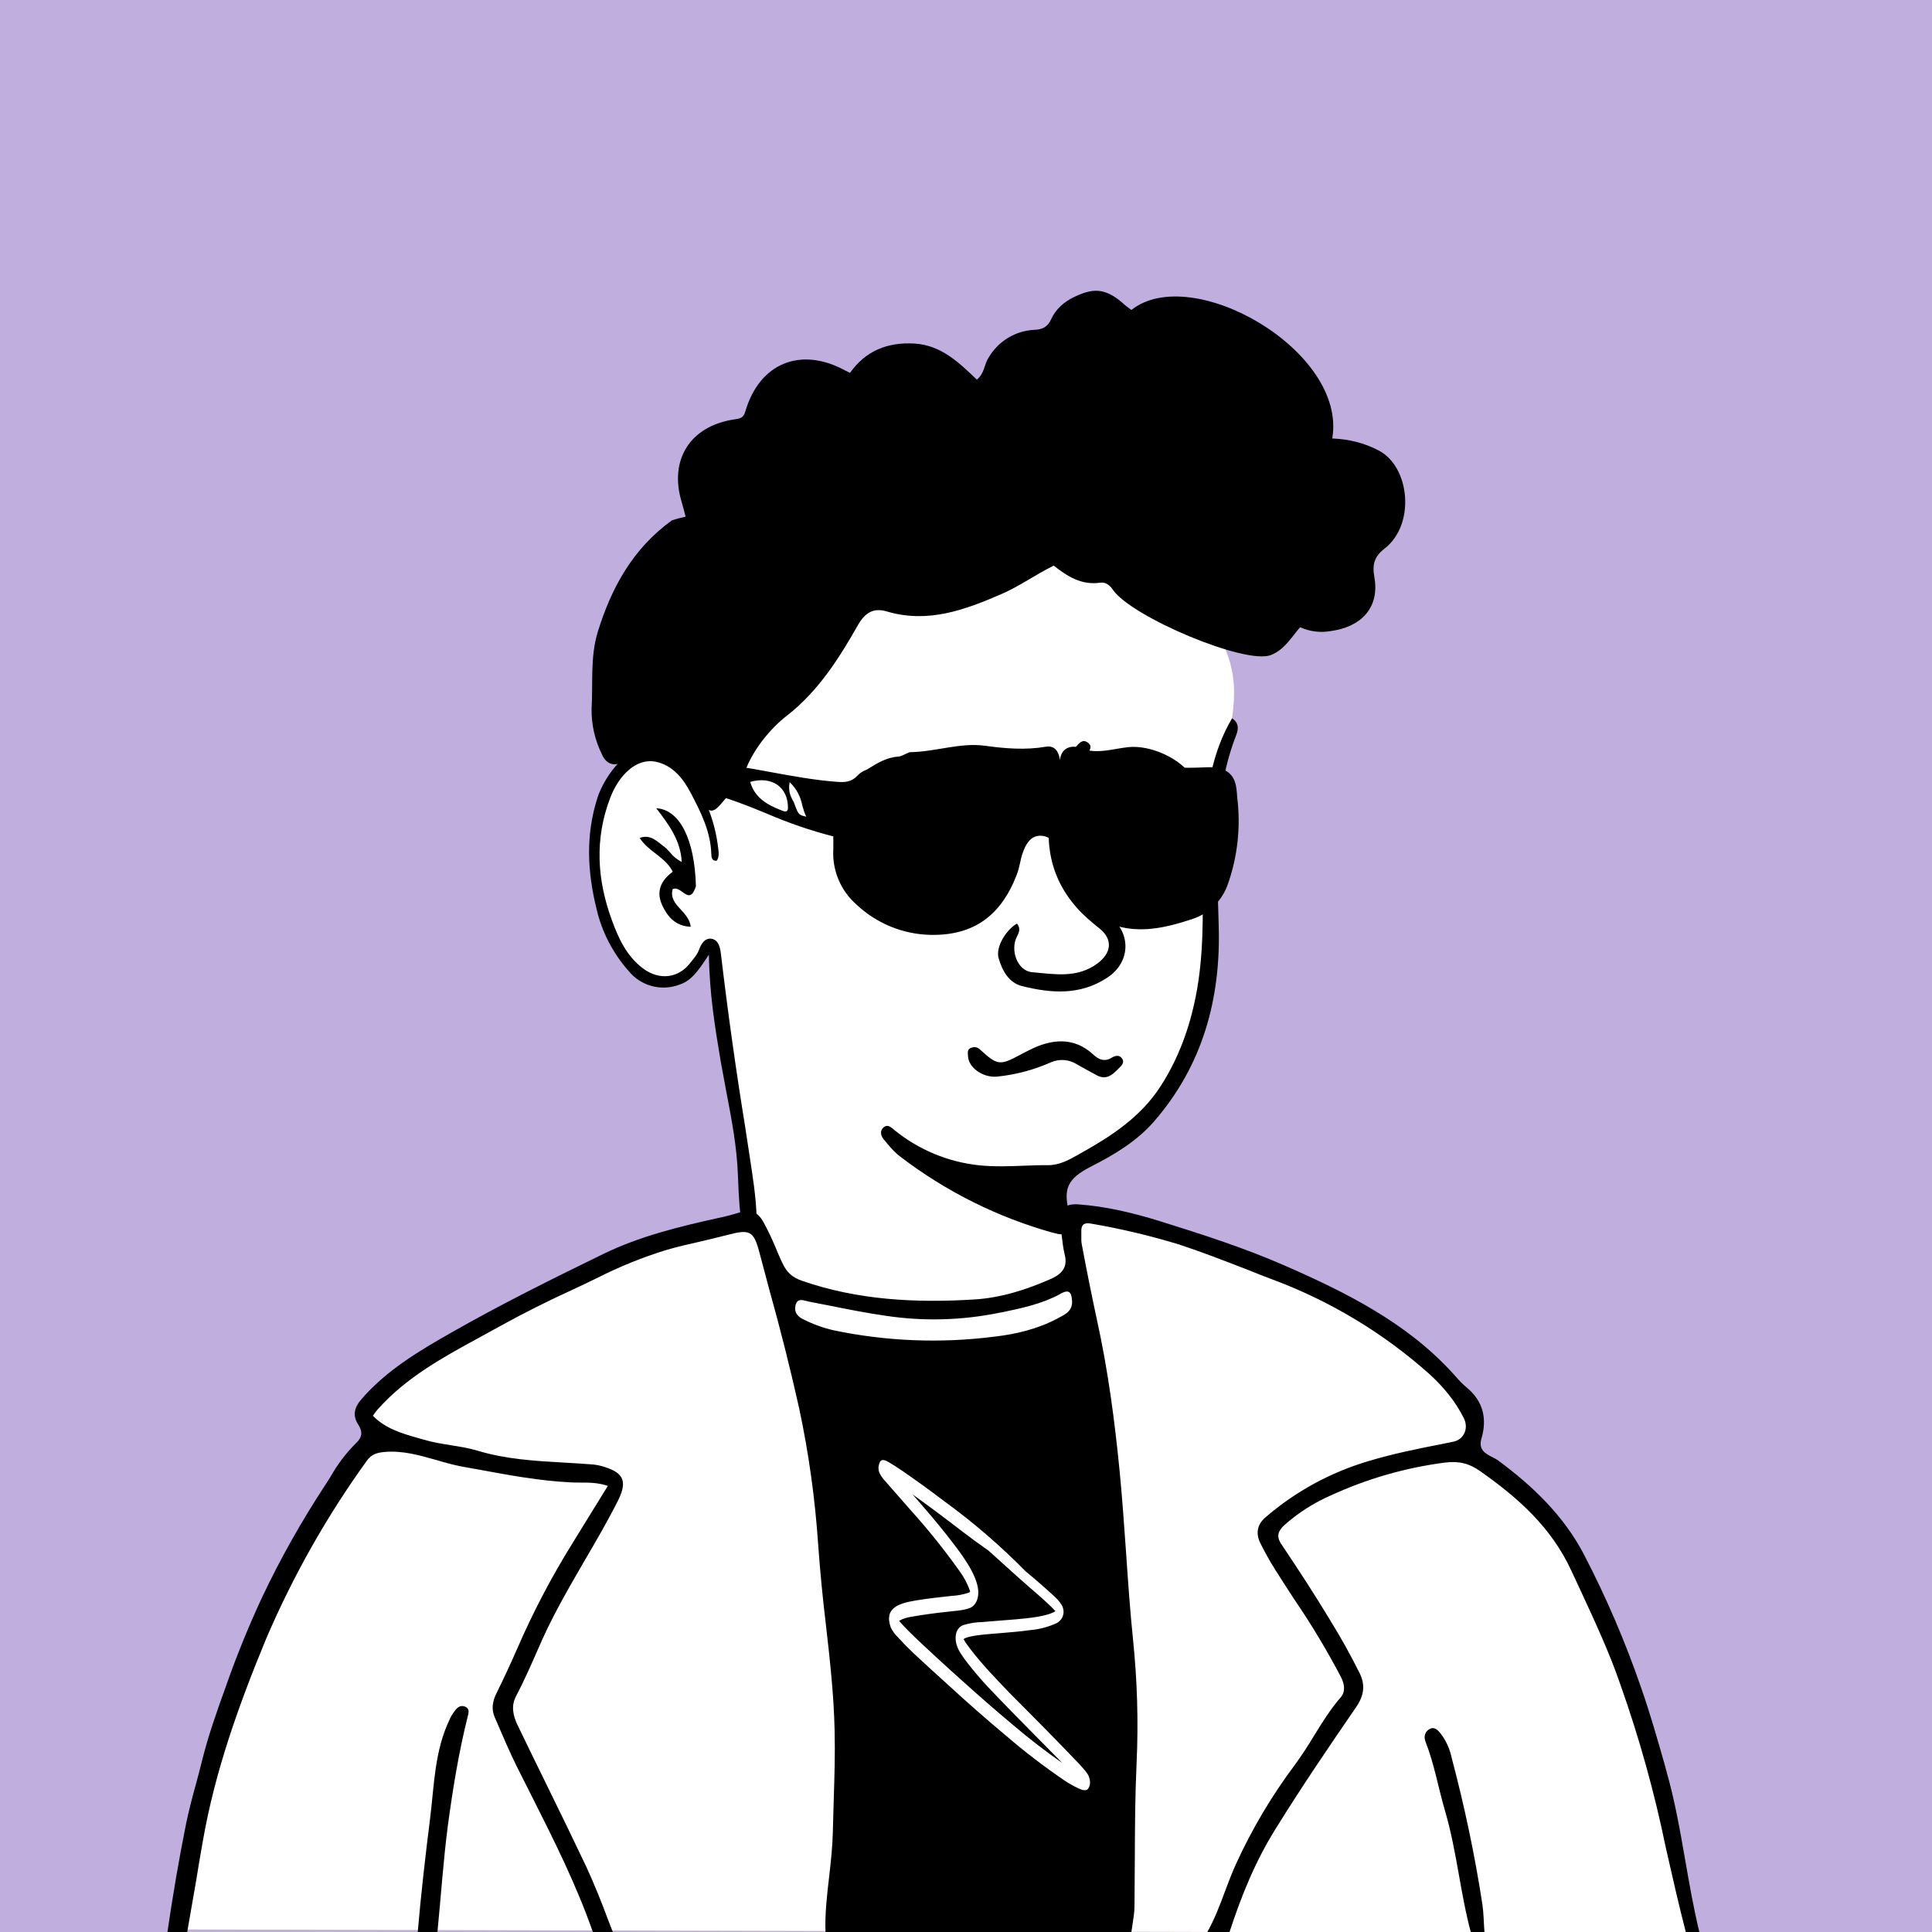
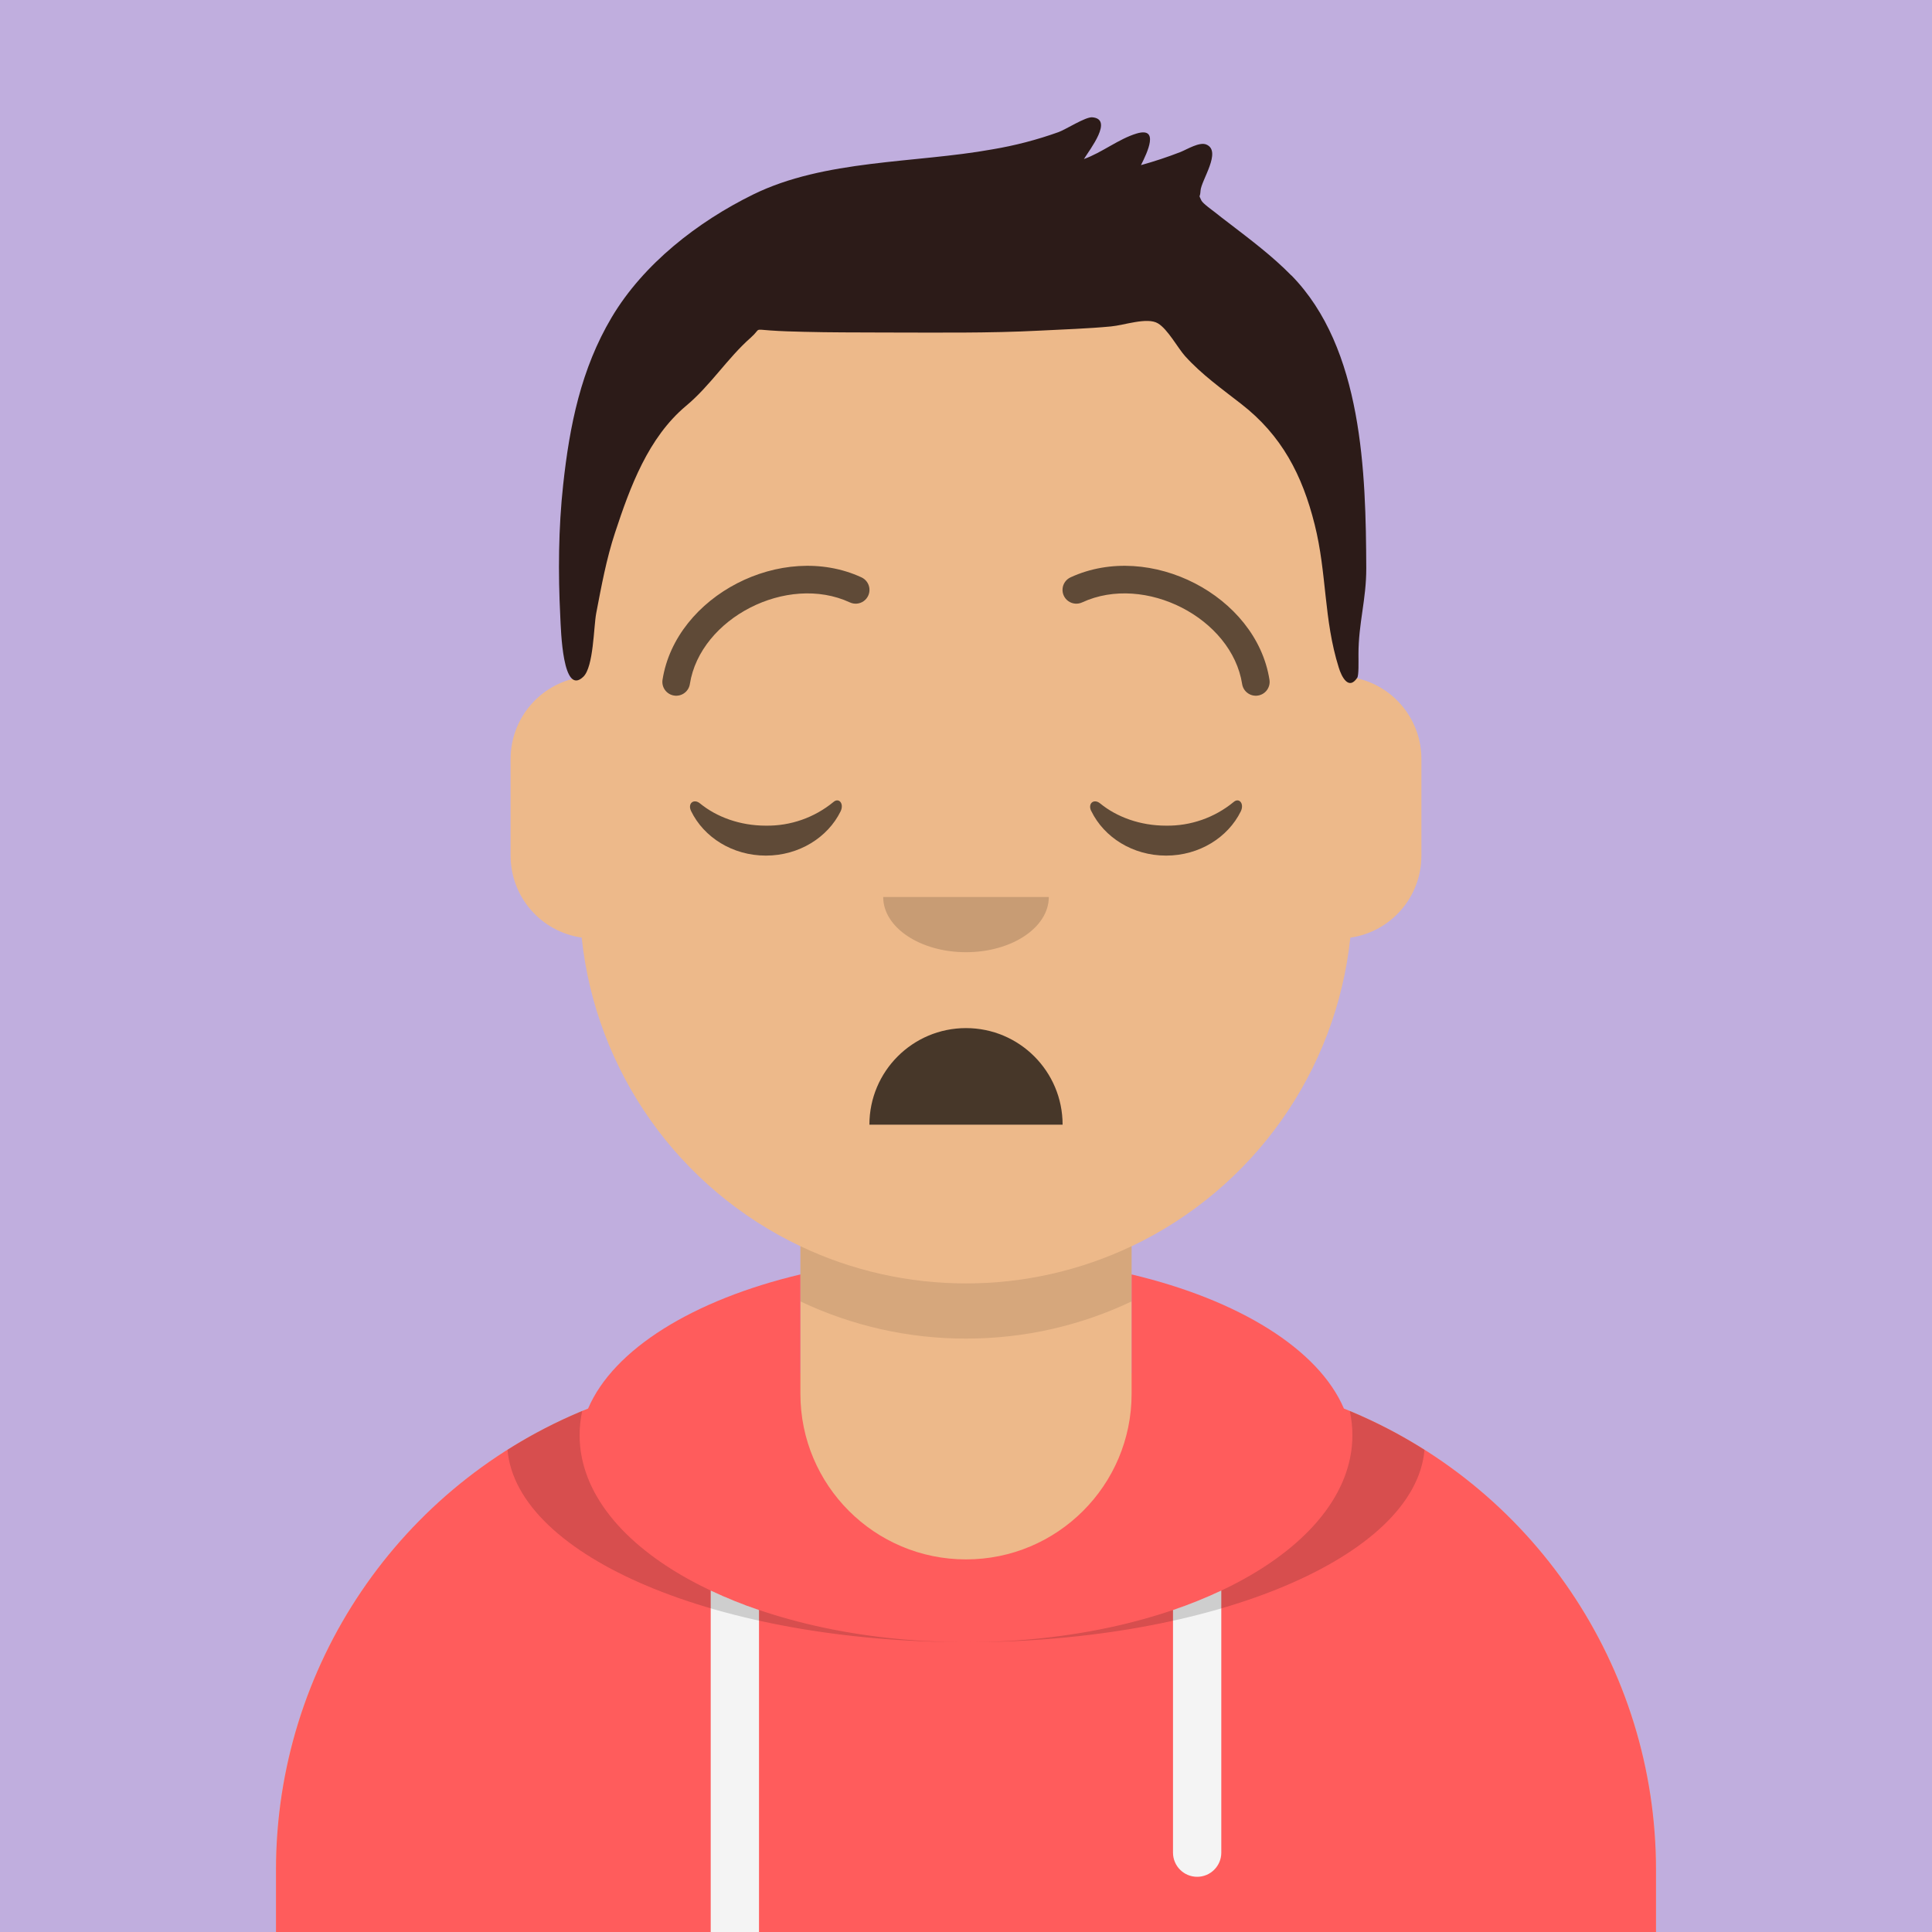
- <svg xmlns="http://www.w3.org/2000/svg" viewBox="0 0 1744 1744" fill="none" shape-rendering="auto">
+ <svg xmlns="http://www.w3.org/2000/svg" viewBox="0 0 280 280" fill="none" shape-rendering="auto">
  <mask id="viewboxMask">
-     <rect width="1744" height="1744" rx="0" ry="0" x="0" y="0" fill="#fff" />
+     <rect width="280" height="280" rx="0" ry="0" x="0" y="0" fill="#fff" />
  </mask>
  <g mask="url(#viewboxMask)">
-     <rect fill="#c0aede" width="1744" height="1744" x="0" y="0" />
-     <g transform="translate(531 487)">
-       <path d="M554 727.7c-99.2 297-363.8 388.6-503.7 19.8-19.3-50.7 31-69.5 66.2-91.9 24.1-15.3 36.8-28.5 35.3-42.2-7-64.4-36.9-243.8-36.9-243.8l-3-5.8s.7-1.6-2.2 1.2c-3 3-9.9 34.2-37 34.2-24.5 0-49.2-10.9-61-86.3C7.2 285.6 9.6 214 40 201c12.5-5.3 24-7.2 35.2-.8 11.3 6.4-13-22 112-126C268.4 6.4 396.7-3.5 448.5 8 500.3 19.5 552 44.8 574.9 98.5c27.8 65-25.9 114.3-14 262.5-2.2 53.6.8 171.2-146.6 210.6-28 7.5-19.3 48.4 22.7 58.4 67 21 117 72.3 117 97.9" fill="#fff" />
-       <path fill-rule="evenodd" clip-rule="evenodd" d="m554 266.2.1-1.4c4.1-36.4 8.2-71.7 27.1-103.4 6.5 4.4 5.7 10 3.7 15.2-19.9 51.2-18 104.4-16.2 157.6l.4 14c2.1 66.4-14.5 126.8-58.7 177.5-15.4 17.6-35.8 29.8-56.5 40.3-21.4 11-25.9 20.1-19.2 43.6l.8 2.6c1.4 3.9 2.8 7.9-1 11.8-4.5 4.6-9.5 3.3-14.8 1.8l-.6-.1a406.4 406.4 0 0 1-137-68.3c-6-4.4-10.8-10.3-15.5-16.1l-.3-.4c-2.5-3-3-7.8.5-10.4 3.3-2.5 5.8-.5 8.7 1.8l1 .9a145.5 145.5 0 0 0 76.3 31.7c13.4 1.4 26.6.9 40 .4 7.4-.3 14.8-.6 22.3-.5 10.2 0 18.7-4.7 26.7-9.2l2.8-1.6c27.8-15.5 54.3-32.8 72.2-60.7 16.1-25 25.9-52.2 31.6-80.9 7.2-36.1 6.6-72.7 6-109.8-.3-12-.5-24.2-.5-36.4ZM50.6 190.8c21.9-1.7 34 11.2 44.3 26.3a140.4 140.4 0 0 1 22.4 61.5c.5 3.7 1 7.6-1.2 11.3-4.5.6-4.9-3-5-5.6-.5-20.7-9.7-38.7-18.9-56.1-6.6-12.5-16.2-24.6-31.4-27.6-17.2-3.5-33 12-40.8 32.2-14.5 37.6-12 74.6 1.4 111 5.8 15.9 13.1 32.1 27.8 43.2 14.8 11.3 32.7 9.3 43.6-5.7l2-2.5c2-2.6 4-5.1 5-8 2.1-5.8 5.4-11.2 11.3-10.4 6.8 1 8 8.3 8.7 14a3661 3661 0 0 0 22 156.7l5.9 38.8c2.6 17.1 5.6 41.7 3.6 52.1a28 28 0 0 0-.3 2.2c-.4 2.8-.6 5-4.2 5.5-4.9.8-7-2-7.7-6.4-2.3-17-3-23.6-4-49.6-.9-25.2-5.6-50-10.4-74.9l-5-27c-5.2-30.8-10.3-62-10.8-97l-2 3c-7.6 11.3-13.7 20.5-24.5 24a40.5 40.5 0 0 1-46.1-12.5 127.8 127.8 0 0 1-28.8-55.8c-8.4-34-9.9-67.1.9-100.6 5.2-16.1 23.7-44.7 42.2-42Zm34.6 127.5c4.4 3.2 8.4 6 12-5.4-1.1-42.2-14.7-69.2-35.8-70.3 11.2 14.6 22 28.8 23 48.5a32.3 32.3 0 0 1-10.7-8.8c-2-2.2-4-4.4-6.5-6l-3-2.4c-4.8-3.6-9.7-7.4-17.8-4.5 3.8 5.8 9 10 14.3 14 6 4.7 12 9.3 15.6 16.5-10.6 7.7-15.2 17.7-9.7 29.9 4.8 10.5 11.9 19.2 25.9 19.8-.6-6.3-4.7-10.9-8.8-15.4-5-5.4-9.7-10.6-7.5-18.6 3.2-1.5 6.2.7 9 2.7Z" fill="#000" />
+     <rect fill="#c0aede" width="280" height="280" x="0" y="0" />
+     <g transform="translate(8)">
+       <path d="M132 36a56 56 0 0 0-56 56v6.17A12 12 0 0 0 66 110v14a12 12 0 0 0 10.3 11.88 56.04 56.04 0 0 0 31.7 44.73v18.4h-4a72 72 0 0 0-72 72v9h200v-9a72 72 0 0 0-72-72h-4v-18.39a56.04 56.04 0 0 0 31.7-44.73A12 12 0 0 0 198 124v-14a12 12 0 0 0-10-11.83V92a56 56 0 0 0-56-56Z" fill="#edb98a" />
+       <path d="M108 180.61v8a55.79 55.79 0 0 0 24 5.39c8.59 0 16.73-1.93 24-5.39v-8a55.79 55.79 0 0 1-24 5.39 55.79 55.79 0 0 1-24-5.39Z" fill="#000" fill-opacity=".1" />
+       <g transform="translate(0 170)">
+         <path d="M108 14.7c-15.52 3.68-27.1 10.83-30.77 19.44A72.02 72.02 0 0 0 32 101v9h200v-9a72.02 72.02 0 0 0-45.23-66.86C183.1 25.53 171.52 18.38 156 14.7V32a24 24 0 1 1-48 0V14.7Z" fill="#ff5c5c" />
+         <path d="M102 63.34a67.1 67.1 0 0 1-7-2.82V110h7V63.34ZM162 63.34a67.04 67.04 0 0 0 7-2.82V98.5a3.5 3.5 0 1 1-7 0V63.34Z" fill="#F4F4F4" />
+         <path d="M187.62 34.49a71.79 71.79 0 0 1 10.83 5.63C197.11 55.62 167.87 68 132 68c30.93 0 56-13.43 56-30 0-1.19-.13-2.36-.38-3.51ZM76.38 34.49a16.48 16.48 0 0 0-.38 3.5c0 16.58 25.07 30 56 30-35.87 0-65.1-12.38-66.45-27.88a71.79 71.79 0 0 1 10.83-5.63Z" fill="#000" fill-opacity=".16" />
+       </g>
+       <g transform="translate(78 134)">
+         <path fill-rule="evenodd" clip-rule="evenodd" d="M40 29a14 14 0 1 1 28 0" fill="#000" fill-opacity=".7" />
+       </g>
+       <g transform="translate(104 122)">
+         <path fill-rule="evenodd" clip-rule="evenodd" d="M16 8c0 4.42 5.37 8 12 8s12-3.58 12-8" fill="#000" fill-opacity=".16" />
+       </g>
+       <g transform="translate(76 90)">
+         <path d="M16.16 27.55c1.85 3.8 6 6.45 10.84 6.45 4.81 0 8.96-2.63 10.82-6.4.55-1.13-.24-2.05-1.03-1.37a15.05 15.05 0 0 1-9.8 3.43c-3.73 0-7.12-1.24-9.55-3.23-.9-.73-1.82.01-1.28 1.12ZM74.16 27.55c1.85 3.8 6 6.45 10.84 6.45 4.81 0 8.96-2.63 10.82-6.4.55-1.13-.24-2.05-1.03-1.37a15.05 15.05 0 0 1-9.8 3.43c-3.74 0-7.13-1.24-9.56-3.23-.9-.73-1.82.01-1.28 1.12Z" fill-rule="evenodd" clip-rule="evenodd" fill="#000" fill-opacity=".6" />
+       </g>
+       <g transform="translate(76 82)">
+         <path d="M15.98 17.13C17.48 7.6 30.06 1.1 39.16 5.3a2 2 0 1 0 1.68-3.63c-11.5-5.3-26.9 2.66-28.82 14.84a2 2 0 0 0 3.96.63ZM96.02 17.13C94.52 7.6 81.94 1.1 72.84 5.3a2 2 0 1 1-1.68-3.63c11.5-5.3 26.9 2.66 28.82 14.84a2 2 0 0 1-3.96.63Z" fill="#000" fill-opacity=".6" />
+       </g>
+       <g transform="translate(-1)">
+         <path fill-rule="evenodd" clip-rule="evenodd" d="M180.15 39.92c-2.76-2.82-5.96-5.21-9.08-7.61-.69-.53-1.39-1.05-2.06-1.6-.15-.12-1.72-1.24-1.9-1.66-.45-.99-.19-.22-.12-1.4.08-1.5 3.13-5.73.85-6.7-1-.43-2.8.7-3.75 1.08a59.56 59.56 0 0 1-5.73 1.9c.93-1.85 2.7-5.57-.63-4.58-2.6.78-5.03 2.77-7.64 3.7.86-1.4 4.32-5.8 1.2-6.05-.98-.07-3.8 1.75-4.86 2.14a55.81 55.81 0 0 1-9.63 2.51c-11.2 2.02-24.3 1.45-34.65 6.54-8 3.93-15.88 10.03-20.5 17.8-4.44 7.48-6.1 15.67-7.03 24.25-.69 6.3-.74 12.8-.42 19.12.1 2.07.34 11.61 3.34 8.72 1.5-1.44 1.49-7.25 1.87-9.22.75-3.91 1.47-7.85 2.72-11.64 2.2-6.68 4.81-13.8 10.3-18.4 3.53-2.94 6.01-6.93 9.39-9.9 1.51-1.35.36-1.2 2.8-1.03 1.63.12 3.28.16 4.92.2 3.8.1 7.6.08 11.4.1 7.64 0 15.25.12 22.89-.28 3.4-.18 6.8-.28 10.18-.6 1.9-.17 5.25-1.38 6.8-.45 1.43.84 2.91 3.61 3.94 4.75 2.41 2.67 5.3 4.72 8.12 6.92 5.9 4.57 8.87 10.33 10.66 17.48 1.79 7.13 1.29 13.75 3.5 20.76.38 1.24 1.4 3.36 2.67 1.46.24-.36.18-2.3.18-3.42 0-4.52 1.14-7.91 1.13-12.46-.06-13.83-.5-31.87-10.85-42.44Z" fill="#2c1b18" />
+       </g>
+       <g transform="translate(49 72)" />
+       <g transform="translate(62 42)" />
    </g>
-     <g transform="translate(178 1057)">
-       <path d="m1351 688-1370-3.3s11.4-97 44.4-189.1c41.2-115.2 107.2-232 125-246.1 20.9-16.8-11.6-18.2 3.5-41.2 33.5-51.1 147-97.5 179.9-114.1 58.7-29.8 164.9-47.8 164.9-47.8l27.2 53.5s63.6 21.9 138.7 24.4C705 125.6 799 94.8 799 94.8L787.9 37s169.6 34.8 253.5 85.6c48.3 29.3 108.6 75 110 101.2 2.2 39.8 1.8 36.7 24.1 51.9 53.5 36.2 98.8 122 121.3 191.2C1314.4 521.1 1351 688 1351 688Z" fill="#fff" />
-       <path d="m842 687-269 1s19-182.5-1.4-325c-6.2-44.2-32.6-224.4-32.6-224.4s73.7 24.7 131.4 24.7C733 163.3 798 131 798 131s24.3 69 29 182.4l15 373.6Z" fill="#000" />
-       <path fill-rule="evenodd" clip-rule="evenodd" d="M301.5 563.4c20.5 40.6 41 81.3 56 124.6 6.6 0 12 0 17.7-1l-4.3-11a672.5 672.5 0 0 0-19.6-47.8 5876 5876 0 0 0-34.2-70.7c-9.4-19.2-18.8-38.3-28-57.5-3.8-8-6-16.9-1.3-25.8 6.7-12.8 12.6-26 18.4-39.2l5.2-11.8c11-24.4 24.5-47.6 38-70.9 10.6-18.1 21.2-36.3 30.6-55 8-16.3 5.6-24.5-12-30a48.4 48.4 0 0 0-10.5-2.3c-8.6-.7-17.2-1.2-25.9-1.7-26.4-1.5-52.9-3-78.6-10.8-8-2.4-16.3-3.7-24.6-5-8-1.3-16-2.6-23.8-4.9l-4.6-1.3c-14.8-4.2-30-8.6-41.4-20.3l1.7-2.4c1-1.3 1.8-2.5 2.8-3.5 25.5-28.7 59-47 92.3-65.1l20-11a963.1 963.1 0 0 1 62.6-31.4c7.9-3.7 15.8-7.4 23.7-11.3A394 394 0 0 1 423 71.5c10.6-3.1 21.4-5.6 32.2-8 7.8-1.9 15.6-3.7 23.3-5.7 20.1-5.3 23.8-4 29 15.7l9.1 34.2a2051 2051 0 0 1 26.8 106.6c8.7 40.7 14.4 82 17.2 123.5a1480 1480 0 0 0 6.8 70.7c3.7 32.2 7.3 64.3 8 96.7.5 20.8-.1 41.6-.8 62.4l-.8 29c-.3 13.5-1.8 26.9-3.3 40.2-2 17-4 34-3.3 51.2 6.7 0 12.2 0 17.8-1.2l.6-16.2c.2-10.2.5-20 1.6-29.6 5.7-51 4.8-102 3.7-153-.7-33.6-3.6-67-8.4-100.2a605.8 605.8 0 0 1-4.6-52.8c-1.3-23-2.6-46.1-7.3-69a1627 1627 0 0 1-6.7-34.2 906 906 0 0 0-13-61.8c-.2-1-.6-2-1-3-1.2-3-2.5-6 .6-8.9 4-3.8 9.1-2.7 14-1.4A373 373 0 0 0 690 167.3c31.6-2.4 62.8-5.8 91.8-19.5 8.7-4 15.5-1.5 17.4 9 1 5.6 1.7 11.2 2.4 16.9 1 7.9 2.1 15.8 3.8 23.4 7.8 34.8 10 70 12 105.2 1 16.1 2 32.2 3.5 48.3 1.1 12 2 24.2 2.8 36.3 1 14.6 2 29.1 3.6 43.7 6.3 60.7 4.7 121.5 2.7 182.3l-.7 20c-.7 18.4-1.4 36.7-1.4 55 5.8 0 10.4 0 15.4-1l.8-5.3c1-6.5 2-12.5 2-18.4l.3-44.7c.1-28 .3-56.2 1.6-84.2 1.7-37 .6-74-3.2-111-2.7-26.2-4.5-52.4-6.3-78.7-1.7-24.1-3.4-48.3-5.7-72.4-4.5-46-10.5-92-20.5-137.3a2499.2 2499.2 0 0 1-13.8-68.7c-.5-2.4-.4-5-.4-7.4v-4c-.3-6.4 2.7-8.5 9.1-7.2a642.2 642.2 0 0 1 79.2 18.8c21 6.9 41.7 15 62.3 23 7.3 3 14.7 5.8 22 8.6a446.7 446.7 0 0 1 141 84.8c13 11.7 24.1 25.1 31.8 40.6 4.5 9.3-.3 19.2-9.6 21l-9.2 1.9c-22.7 4.4-45.4 9-67.6 15.7a251.6 251.6 0 0 0-92.9 50.8c-7.6 6.6-8.7 14.7-4.5 23.2 4 8 8.4 16 13.2 23.6 5.8 9.2 11.7 18.4 17.7 27.5a705.7 705.7 0 0 1 42 70c3.2 6.5 4 13-.3 18-9.4 10.8-16.8 22.9-24.3 35a360.3 360.3 0 0 1-16.9 25.7 486 486 0 0 0-53.6 90.3c-3.6 7.9-6.6 16-9.7 24.2-4.8 13-9.7 25.8-16.5 37.7 7.5 0 14 0 20.6-1 10.7-33 23.5-64.2 41.5-93 23-37.1 47.5-73.3 72.3-109.3 6.3-9 9.7-18.8 3.8-31a589 589 0 0 0-27-48.5l-.4-.7c-13.9-23-28.7-45.6-43.7-68-4.7-7.2-2.2-12 3-16.8a158.1 158.1 0 0 1 41.7-26.7 355.4 355.4 0 0 1 102.9-29.7c12.8-1.7 22.3.7 32 7.6 34.6 24.3 64.6 51 82.6 90.3l8.7 18.7c12.8 27.6 25.6 55.2 35.5 84a1107 1107 0 0 1 41 147.4c5.8 25.6 11.6 51.2 18.2 76.7 4.9 0 8.6 0 12-1-5.3-21.6-9-43.3-12.8-65-4.7-27-9.4-54-17-80.4l-1.4-5.3c-6.6-23.2-13.2-46.4-21.1-69a882 882 0 0 0-52-121.3c-18.2-34.7-45.8-61.4-77.7-84.9-1.4-1-3.2-1.9-5-2.8-6-3.1-12.7-6.5-9.7-16.8 5.2-17.6 1.8-33.7-13.7-46.3a86.8 86.8 0 0 1-9.6-9.7l-3-3.3c-41.4-45.3-95.8-72.5-151.8-97-36.4-15.9-74.5-28.1-112.6-40-23.7-7.3-48-13.2-73-15-12.7-1-18 4.8-16.5 16.8.4 3 .8 6 1 9 .8 6.7 1.5 13.5 3.1 20 2.8 11.2-3.2 17.2-12 21.2-22 9.8-45.4 17.3-69.4 18.8-52.8 3.3-105.4.7-156-16.9-8.5-3-13.3-7.4-16.9-14.7-2.5-5-4.7-10.2-6.8-15.3a224 224 0 0 0-11-23c-5.4-9.6-11.8-11.8-21.6-8.6-6.4 2-12.8 3.7-19.3 5C434.6 50.4 399.3 59 366.5 75c-46 22.4-91.7 45.1-136 70.3-30.3 17.2-60 34.8-82.7 61.3-6.2 7.3-7.5 14.5-2.5 22.2 4.2 6.5 3.9 11.5-2 17a139.2 139.2 0 0 0-22.8 30c-1.8 2.8-3.5 5.7-5.4 8.5-21 32-39.7 65.2-56 99.5A873.4 873.4 0 0 0 26.7 463l-1 2.8c-7.9 22-15.7 43.9-21.3 66.5a925 925 0 0 1-5.6 21.5 563.4 563.4 0 0 0-8.8 35.3c-6.6 32.9-12.2 66-17 98.9 6.7 0 12.1 0 18-1l8-46c2-12.3 4-24.5 6.2-36.6 11-63 32.6-123 57-182a838.3 838.3 0 0 1 91-160.9c4-5.6 9-7.2 15.7-7.8 16.4-1.5 31.6 2.9 46.8 7.2 7.8 2.3 15.6 4.5 23.5 6l15.7 2.8c27 5 54 10 81.8 11.4 2.9.2 5.8.2 8.7.2 8.1 0 16.5 0 25.3 3l-8.4 13.6-23.8 38.6a729.7 729.7 0 0 0-50 95.6 948.5 948.5 0 0 1-18.2 39.1c-3.8 7.6-4.9 14.6-1.7 22l1.3 3c6 14 11.9 27.8 18.6 41.4l13 25.8Zm476.8-452c4.8-2.6 10.3-5.4 11.2 3.7 1.8 10.6-5.4 14.2-11.5 17.3l-1.8 1c-17.5 9.2-37 14-56.8 16.2a437 437 0 0 1-145.1-5.8c-9.6-2.2-18.8-5.6-27.4-10-5.6-2.7-8.1-6.8-6.8-12.5 1.5-6 5.5-5 9.5-4l2.4.6 19.4 3.8c16.5 3.3 33.1 6.6 49.9 9a293 293 0 0 0 103.8-2.9l1-.1c18-3.8 35.8-7.5 52.2-16.2Z" fill="#000" />
-       <path d="M199 688c3-35 7-69.8 11.4-104.7 3.6-29.7 4-60 17.4-88 1-2.4 2.3-4.6 3.8-6.7 2.3-3.1 5-6.8 9.7-5.2 5.3 1.7 3.6 6.4 2.7 9.9-8 32.1-13.3 64.8-17.7 97.5-4.1 31.5-6.2 63.3-9.4 96-5.8 1.2-11.2 1.2-18 1.2ZM1149.9 688c-9.8-36.3-12.8-73.7-23.3-109.7-6.2-21-9.8-42.8-17.9-63.4-1.6-4.2-.5-9 4-11.2 4.4-2.3 7.4 1.3 9.9 4.3a55.4 55.4 0 0 1 9.9 22.1c11.5 43.4 20.8 87.4 27.6 131.7 1.2 8 1.2 16 1.9 25.2-3.5 1-7.3 1-12.1 1Z" fill="#000" />
-       <path fill-rule="evenodd" clip-rule="evenodd" d="M797.4 536.7c2.5 2.7 5 5.4 6.9 8.6 2 4 2.8 10-1 13.3-2.5 1-5 0-7.2-1l-.7-.3a96 96 0 0 1-12.4-7 586 586 0 0 1-52.4-40.1 1501.4 1501.4 0 0 1-53-46.5c-10.3-9.3-20.6-18.7-30.8-28.2a281.8 281.8 0 0 1-14.7-15 30.6 30.6 0 0 1-6-8.4c-6.4-17.8 7.6-21.9 22.8-24.4 10.9-1.8 22-3 33-4.2h.8a57.7 57.7 0 0 0 13.7-2.8c1-.4 1-.5 1.3-1v-.3a68.3 68.3 0 0 0-9.4-18 610 610 0 0 0-44.6-55.6 7452 7452 0 0 0-19.3-22l-2-2.3c-4.7-5.2-9.4-10.4-6.5-17.8 1.4-4.6 5.8-2.4 8.7-.6a163 163 0 0 1 11.2 7.2h.1a971.7 971.7 0 0 1 37.6 27.2 589.2 589.2 0 0 1 74.4 64 592.2 592.2 0 0 1 24.6 21.4c2.9 2.7 5.7 5.3 7.7 8.6 3.5 5.7 2 13-4 16.5a71.5 71.5 0 0 1-24.3 6.5c-8.8 1.2-17.8 2-26.7 2.7l-8.5.7c-8.3.7-16.9 1.5-22.6 3.5-.8.3-1.6.7-2.3 1.2 1.4 2.6 2.1 3.6 3.4 5.3l2.5 3.4c11 14.4 23.7 27.5 36.3 40.6A7081.6 7081.6 0 0 1 751 489c10.9 11 21.8 22 32.6 33.2l1.5 1.6 11 11.4 1.4 1.4Zm-116.6-85.3 8 7.2c15.7 14.2 31.7 28.2 48 41.8a575.5 575.5 0 0 0 44.2 34.1l-24-24.3c-14.5-14.7-29-29.4-43.3-44.5-6.8-7.3-13.3-15-19.4-22.9-.6-1-1.3-1.8-2-2.7-2.2-3.2-4.6-6.5-6-10.1-2.8-6.7-2.8-17.4 5.7-20.2a64.4 64.4 0 0 1 16.8-2.6l15.8-1.3 14-1.1 2-.2c11-1 27-2.6 34.1-7.2-5-5.7-14-13.4-22.3-20.6l-10.6-9.3a3562 3562 0 0 1-27.4-24.7c-8.3-5.8-16.5-11.8-24.6-18a1554.7 1554.7 0 0 0-44-32.8c9.5 10.9 19 21.9 28.1 33.2l3.9 5c11 14 26.3 33.5 27.3 49.1.2 5.8-1.4 12.3-7.3 15.1-4.8 1.9-10 2.4-15 2.9l-5.3.6a488 488 0 0 0-32.7 4.5c-4 .7-7.2 1.4-11.2 3.7 7 8.7 30.7 30.3 47.2 45.3Z" fill="#fff" />
-     </g>
-     <g transform="translate(266 207)">
-       <path d="M340.4 262.8c4-1.4 8.2-2.5 12.5-3.4-1.2-4.4-2.2-8.8-3.5-13-11.7-38.3 7.6-68.9 47.4-74.8 5-.7 8.3-1.1 10-7.2 12.8-43.7 50-58.8 90.1-37l4.4 2.2c14-19.8 33.6-27.8 57.7-26.5 24.6 1.3 40.6 17.2 56.8 32.6 7-5.7 6.6-13.8 10.5-19.7a50.7 50.7 0 0 1 41.8-25.3c6.7-.3 11.5-2.4 14.7-9.4 4-9 11.5-15.7 20.6-20.1 16-7.6 27.7-9.8 46 7.1 1.9 1.7 4 3 5.9 4.5 54.6-43.3 195 37 181.3 116 14.8.6 28.9 3.9 42.2 11 27.9 14.8 33 66.4 5.3 88.2-9.2 7.1-11.6 14-9.5 25.8 5 27.7-11.8 45-39 48.8a47.2 47.2 0 0 1-28-3.4c-8.1 9.3-14 20.2-26.4 25.1-23 9-125.9-34.5-142.6-58.9-2.7-4-6.4-7.2-11.6-6.4-16.7 2.4-29.5-5.7-41.8-15.4-16.4 8-30.8 18.6-47.3 25.7-33 14.3-66.2 26.6-103.2 15.7-11.6-3.5-19.5.4-26.2 12.2-17.3 30.4-36 60-64.4 82-14.4 11.2-29 29-36.4 47.1-5.3 13.1-14.7 22.8-23.4 33-7 8.2-11.4 7-16-2.6-7.8-16.8-18.3-31-35.4-39.8-12.6-6.5-23.7-6.2-35.3 2.7-7.8 6-16.3 3.9-20.4-6a89.7 89.7 0 0 1-9.2-40.4c1.4-23.3-1.4-46.8 5.6-69.8 12.3-39.8 31.5-75 66.8-100.6Z" fill="#000" />
-     </g>
-     <g transform="translate(791 871)">
-       <path d="M197.7 98.9c-6-3.3-11.2-6-16.2-8.9a25 25 0 0 0-24-2 158.4 158.4 0 0 1-49 12.9c-12.6.8-25.3-8.2-25.7-18.7-.2-3-.8-6.2 3-7.4 2.8-1 5.2-.8 8 1.7 15.6 14.3 17.8 14.5 36.2 4.6 7.1-3.7 14-7.5 22-9.8 16.9-4.9 31.4-2 44.3 10 4.6 4.2 9.9 6.4 16.2 2.5 2.9-1.8 6.8-2.9 9.2.5 3 4.2-.7 7-3.4 9.7-5.5 5.6-11.2 10.7-20.6 4.9Z" fill="#000" />
-     </g>
-     <g transform="translate(653 805)" />
-     <g transform="translate(901 668)">
-       <path d="M65.7 43.5c-4.3 23.6-7.3 45.8-.3 68.8A79.4 79.4 0 0 0 98 157.1c22.3 14.8 22.7 43 .4 57.5-24.6 16.2-50.8 14-77 7.5-11.8-3-17.9-14.2-21-25.4-2.7-9.6 6.5-25.2 16.6-31 3.1 3.8 2.4 7 .2 11.3-6.7 12.3 0 31.4 13.5 32.6 19.8 1.7 40.7 5.8 59.1-8 12.5-9.4 14-21.5 1.8-31.4-7.3-5.9-14.4-11.7-20.6-18.8-28-31.7-29.9-68.2-20-107 3.5-14.3 9.2-27 19-38C73 3 76-.9 80.5 2c5.9 3.9 1.2 8.4-1 12-5.6 9-10.6 18.3-13.8 29.5Z" fill="#000" />
-     </g>
-     <g transform="translate(610 680)">
-       <path d="M419.6 111c-4.2-9.5-9.9-15.2-19.8-15.7-6-.3-7-5.1-8.9-9.8 2-1.5 3.5-3.7 5.3-3.8 21.1-1.7 42.4-1.8 63.5-.1 6 .4 9.3 8 3.2 10.4-10 4-12.5 13.2-18.5 19.8-8.2 9-15.2 9.1-24.8-.8ZM228.6 81.4c12.2.7 23.1 1 34 2 3.6.3 8 1.8 8 6.7 0 5.6-4.6 5.2-8.3 5.1-6.3 0-9.7 2.7-12.5 8.6-3.4 7.4-6.9 15.3-18 14.8-10.5-.5-15.1-7.2-18.1-15.2-2.2-5.7-5-8.4-11-8.2-3.4.1-7.1-.2-7.5-4.9-.4-5 3-6 7-7.2a67.9 67.9 0 0 1 26.4-1.7Z" fill="#000" />
-     </g>
-     <g transform="translate(610 680)">
-       <g fill="#000">
-         <path fill-rule="evenodd" clip-rule="evenodd" d="m264.3 14.3 78.4-.5 125.6-.8 6.2-.2c7.2-.4 14.6-.7 21 2.4 10.1 5 10.7 15 11.3 24.4a172.3 172.3 0 0 1-8.8 79.6 50.5 50.5 0 0 1-32 30.5c-23.5 7.8-48 13.5-72 4.8a65.7 65.7 0 0 1-42.1-39c-1.2-3.2-2.7-6.4-4.1-9.5a58.9 58.9 0 0 1-7-23.5c-.2-4.7-5.7-8.1-11.7-8.1-7 0-10.7 4.5-13.6 9.9a56.8 56.8 0 0 0-4.6 14.3c-.8 3.6-1.7 7.3-3 10.8-14.2 37-38.8 55.3-78.1 54.5a100.6 100.6 0 0 1-66.7-27.4A61.5 61.5 0 0 1 142.2 87a311.6 311.6 0 0 0 0-12 399 399 0 0 1-59.6-20.4C64.2 47 45.8 39.8 26.6 35c-3.3-.8-5.5-2-6.8-4.9-4-8.3-9.6-15.5-16.6-24.5L.3 2.1l18.9 3.3C32 7.7 43.9 9.8 55.9 11.7c9.8 1.6 19.7 3.4 29.5 5.2 20.1 3.7 40.2 7.4 60.7 8.9 6.6.4 12.5.3 18.2-5.9 6.2-6.8 16.3-6.3 25-6l2.8.2c23.7.8 47.3 1 72.2.2ZM96.1 51.7c2.8 1.5 5.2 1.1 5.2-2.4 0-18.9-14.5-29-34.1-23.5 4 14 14.6 20.5 28.9 26Zm16 3.6c-2-1.5-3-4.2-5.6-11.3-3.5-6-5-10.6-3.7-18a38.7 38.7 0 0 1 11.4 21c1 3.5 2 7 3.6 10.2-2.7-.6-4.4-1-5.7-2Z" />
-         <path d="M287 44.8c-.8-6 3-7.4 7-7.4 19 0 38 0 57.1.5 4.4 0 8.5 2 11.1 5.5-6.9 8.1-53.6 9.4-75.3 1.4Z" />
-       </g>
-     </g>
-     <g transform="translate(774 657)">
-       <path d="M47.1 22c23.6-.3 45.4-8.9 68.1-5.8 18.2 2.5 36.3 4 54.6.9 6.6-1.2 11.6 2 13 12 1.5-13.5 13.4-12.8 17.1-11.2 15.5 6.6 30.2 1 44.9-.5 20-2 48.5 10.6 58.3 28.4a52 52 0 0 0 4.4 6.1c2.8 3.7 7.3 7.2 3 12.1-4.1 4.6-9.2 1.7-13-.3C289 59 280.8 53.7 273 48a18 18 0 0 0-19-2.4 76.4 76.4 0 0 1-38.9 4.4c-14.4-1.5-29.5 3.4-43 2-21.5-2.5-43.2 3.4-64.2-3.5-8.4-2.8-16.7-6.9-25.1.2-.9.7-2.7 1.3-3.6.9-12.3-6-24.4 0-36.4.1-10.2 0-20.2 3-30.3 1.6-3.8-.5-9.2 2-11-3.6-2-6.2 4-8.2 7.5-10.3C17.4 32.2 26 26.7 36.7 26c3.2-.2 6.3-2.4 10.4-4Z" fill="#000" />
-     </g>
-     <g transform="translate(0 559)" />
  </g>
</svg>
